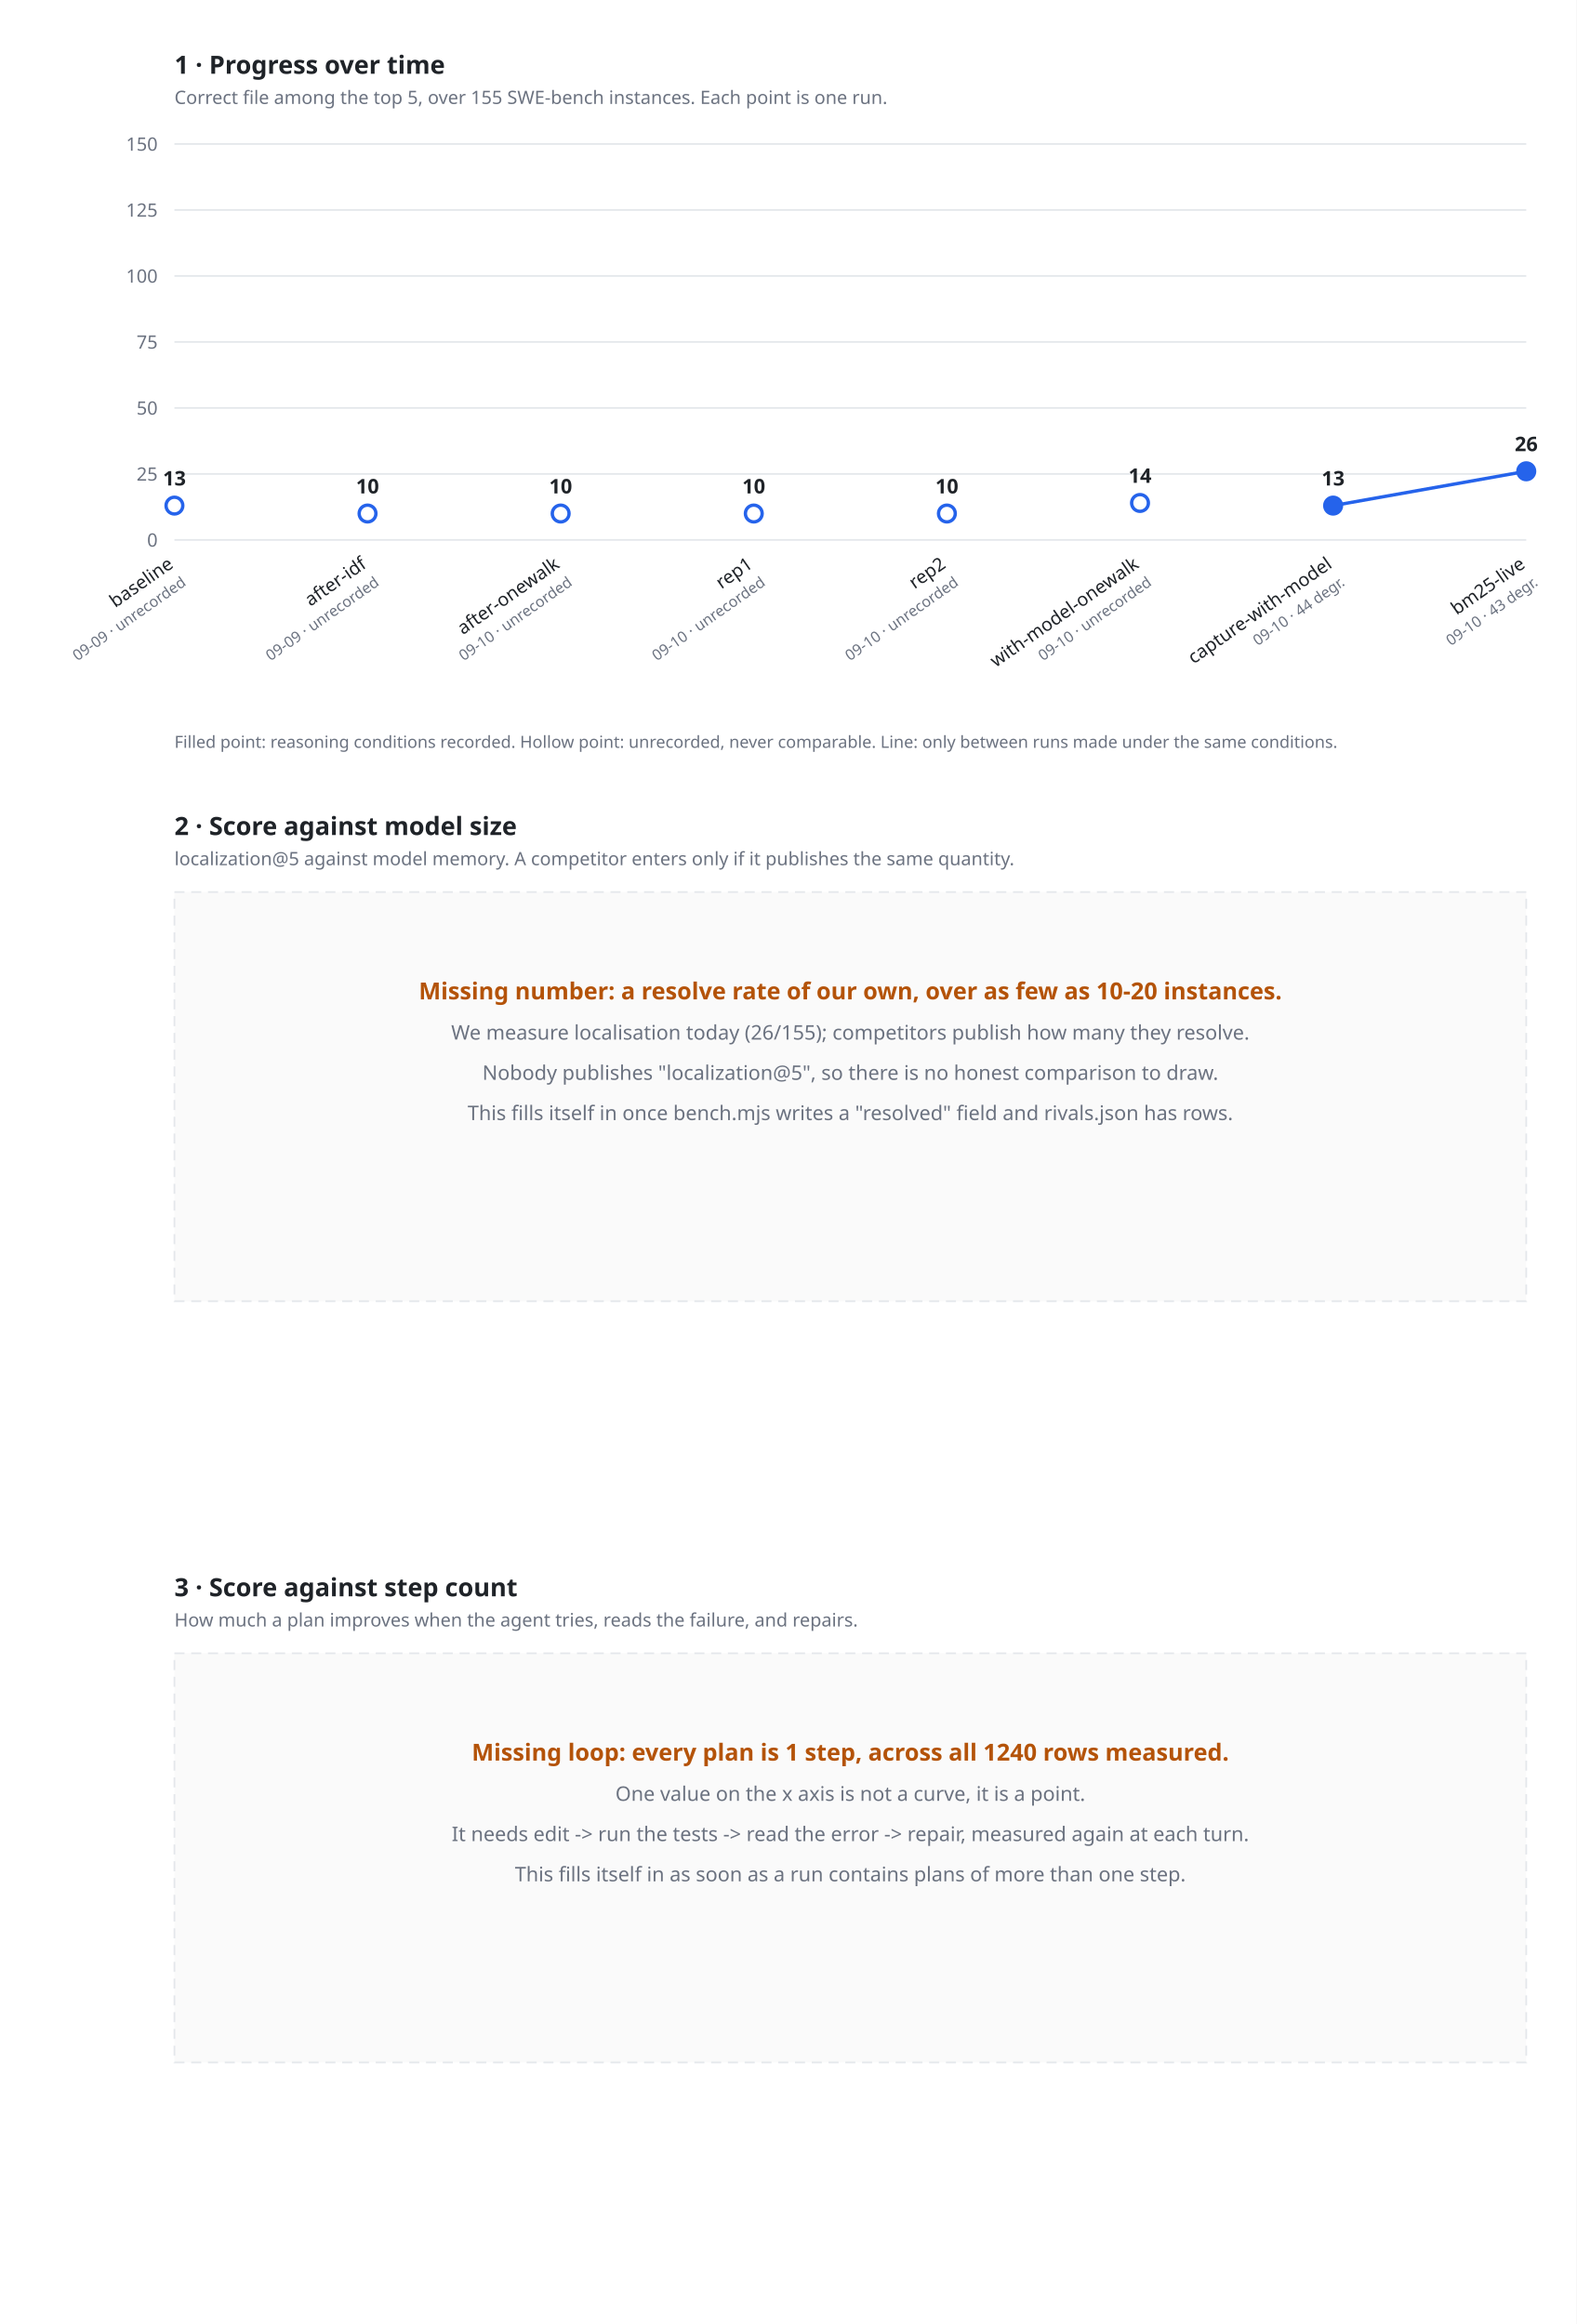
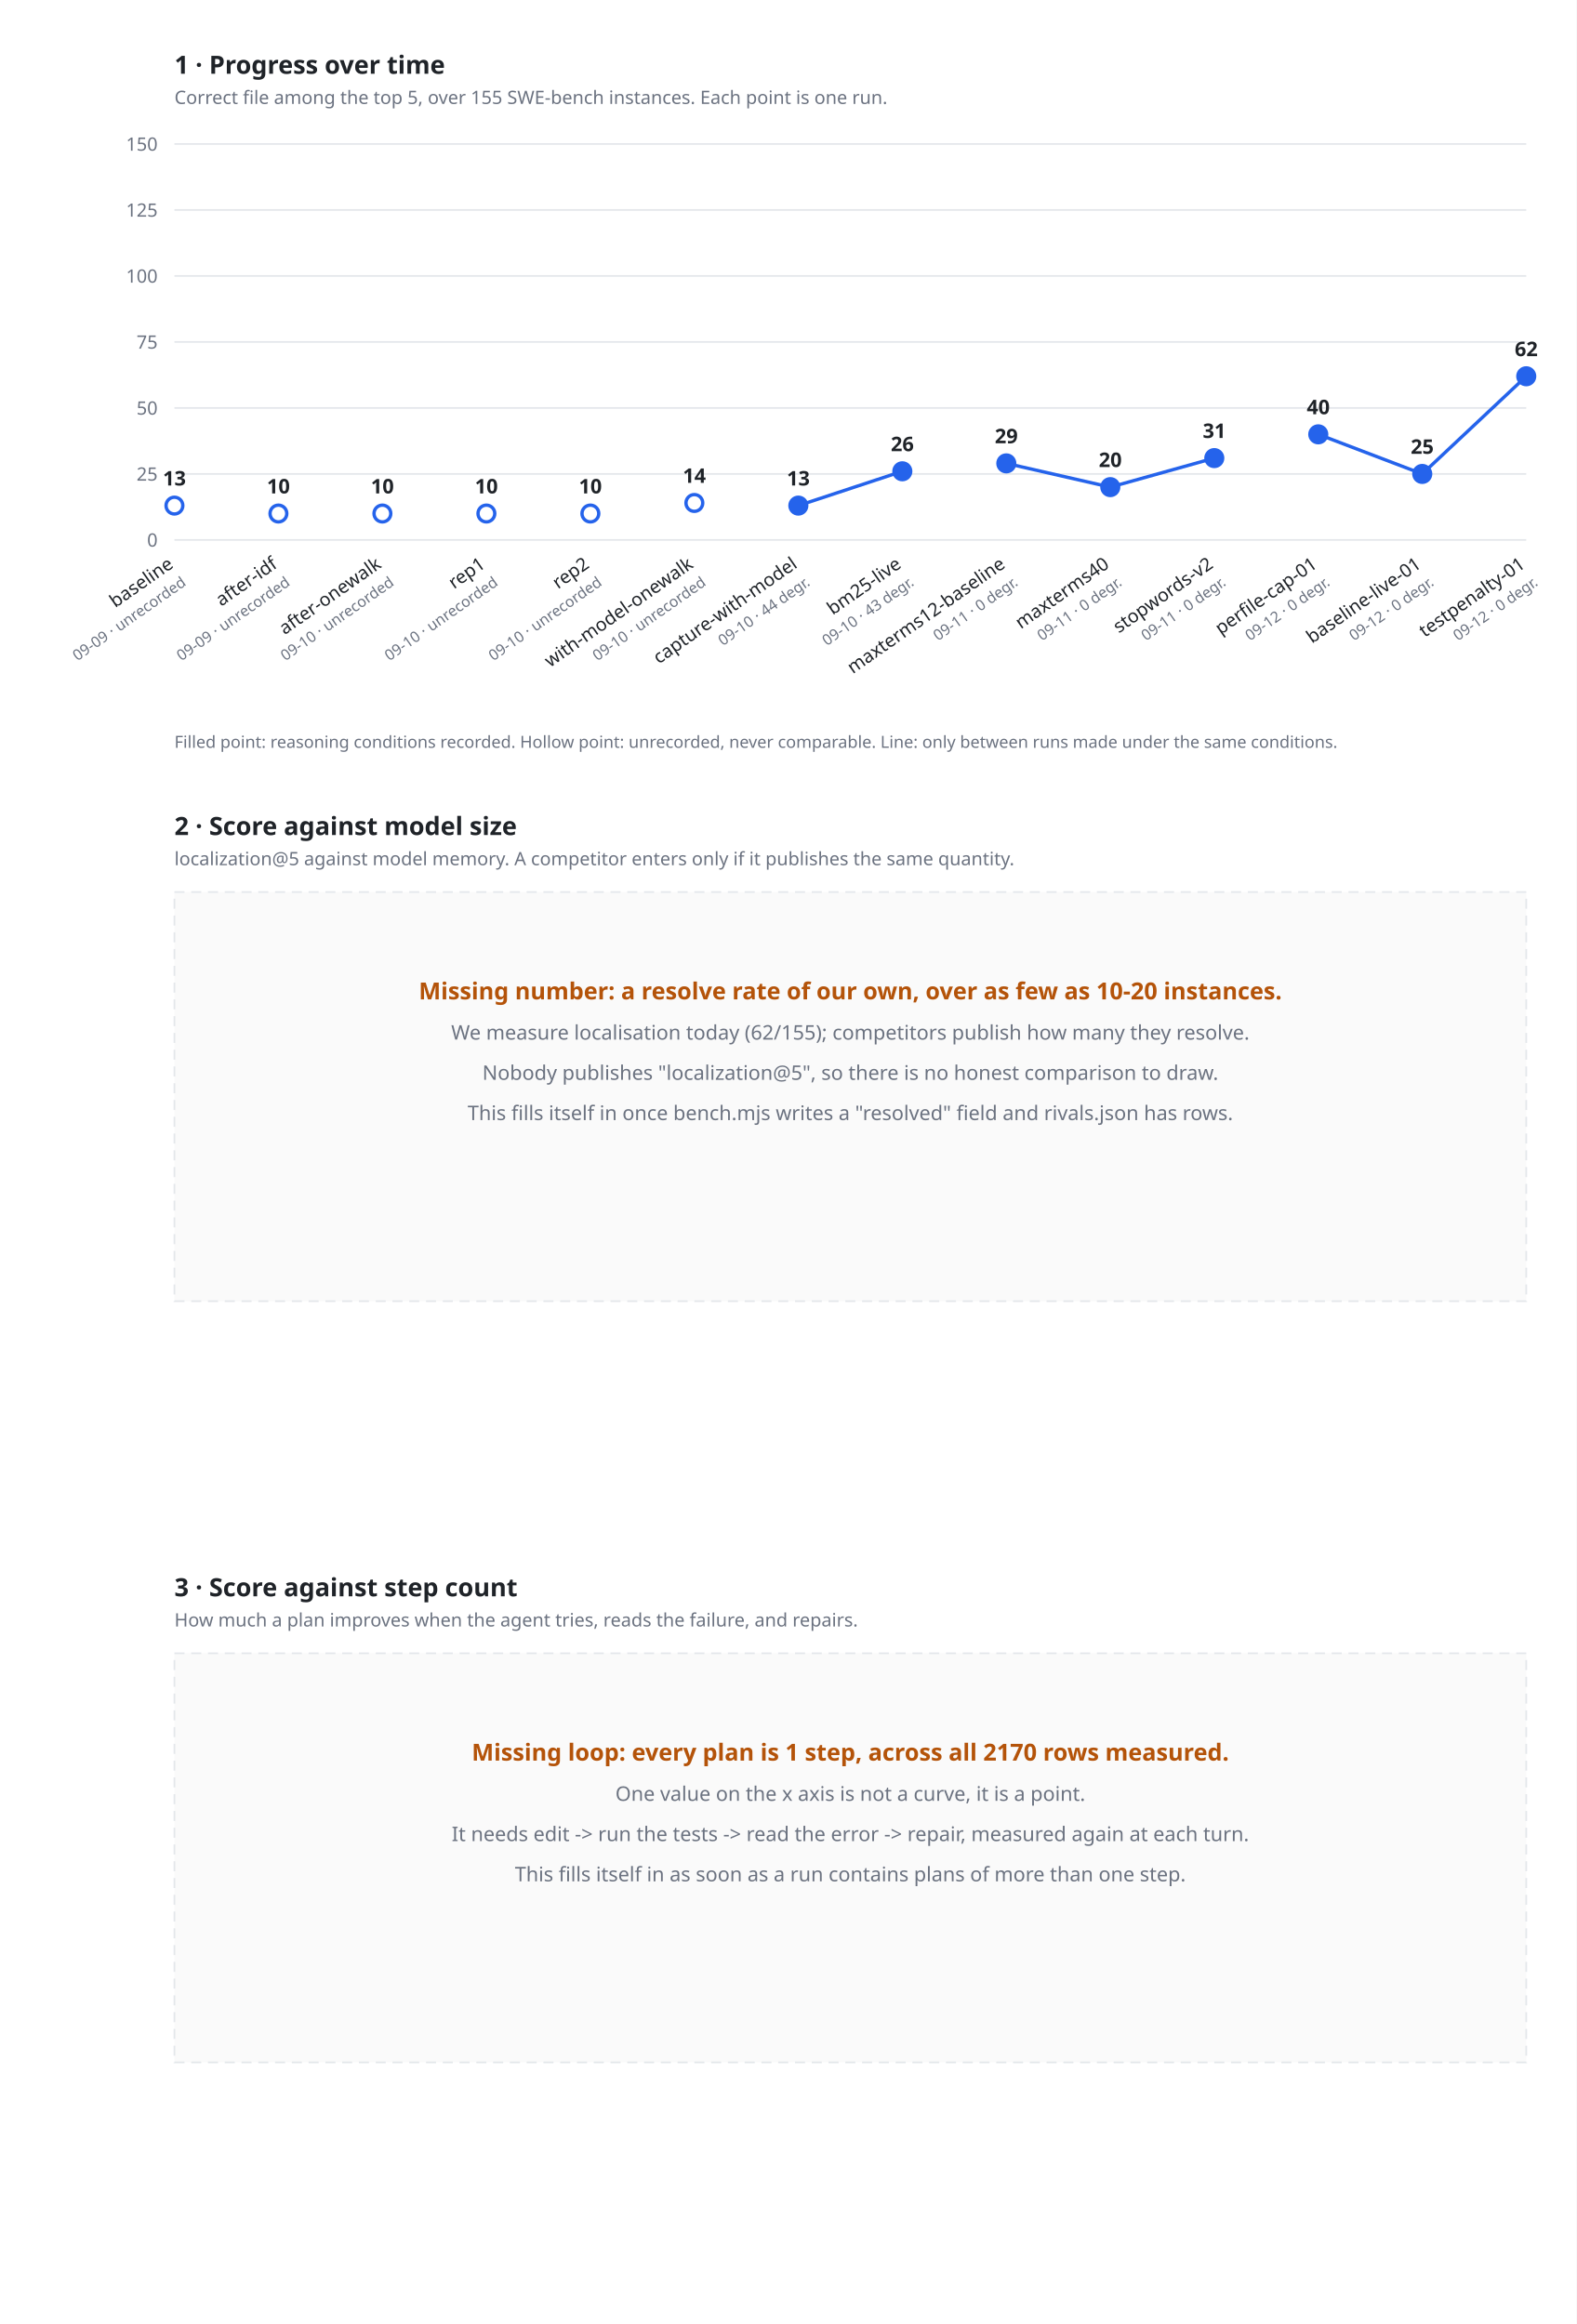
<svg xmlns="http://www.w3.org/2000/svg" viewBox="0 0 940 1386" width="940" height="1386" font-family="ui-sans-serif,system-ui,sans-serif">
  <rect width="940" height="1386" fill="#ffffff" />
  <text x="104" y="44" font-size="15" font-weight="600" fill="#1f2328">1 · Progress over time</text>
  <text x="104" y="62" font-size="11" fill="#6b7280">Correct file among the top 5, over 155 SWE-bench instances. Each point is one run.</text>
  <line x1="104" y1="322" x2="910" y2="322" stroke="#e4e7eb" />
  <text x="94" y="326" font-size="11" fill="#6b7280" text-anchor="end">0</text>
  <line x1="104" y1="282.645" x2="910" y2="282.645" stroke="#e4e7eb" />
  <text x="94" y="286.645" font-size="11" fill="#6b7280" text-anchor="end">25</text>
  <line x1="104" y1="243.29" x2="910" y2="243.29" stroke="#e4e7eb" />
  <text x="94" y="247.29" font-size="11" fill="#6b7280" text-anchor="end">50</text>
  <line x1="104" y1="203.935" x2="910" y2="203.935" stroke="#e4e7eb" />
  <text x="94" y="207.935" font-size="11" fill="#6b7280" text-anchor="end">75</text>
  <line x1="104" y1="164.581" x2="910" y2="164.581" stroke="#e4e7eb" />
  <text x="94" y="168.581" font-size="11" fill="#6b7280" text-anchor="end">100</text>
  <line x1="104" y1="125.226" x2="910" y2="125.226" stroke="#e4e7eb" />
  <text x="94" y="129.226" font-size="11" fill="#6b7280" text-anchor="end">125</text>
  <line x1="104" y1="85.871" x2="910" y2="85.871" stroke="#e4e7eb" />
  <text x="94" y="89.871" font-size="11" fill="#6b7280" text-anchor="end">150</text>
-   <line x1="794.857" y1="301.535" x2="910" y2="281.071" stroke="#2563eb" stroke-width="2" />
+   <line x1="476" y1="301.535" x2="538" y2="281.071" stroke="#2563eb" stroke-width="2" />
+   <line x1="600" y1="276.348" x2="662" y2="290.516" stroke="#2563eb" stroke-width="2" />
+   <line x1="662" y1="290.516" x2="724" y2="273.2" stroke="#2563eb" stroke-width="2" />
+   <line x1="786" y1="259.032" x2="848" y2="282.645" stroke="#2563eb" stroke-width="2" />
+   <line x1="848" y1="282.645" x2="910" y2="224.4" stroke="#2563eb" stroke-width="2" />
  <circle cx="104" cy="301.535" r="5" fill="#ffffff" stroke="#2563eb" stroke-width="2" />
  <text x="104" y="289.535" font-size="12" font-weight="600" fill="#1f2328" text-anchor="middle">13</text>
  <g transform="translate(104,338) rotate(-35)">
    <text font-size="11" fill="#1f2328" text-anchor="end">baseline</text>
  </g>
  <g transform="translate(104,338) rotate(-35)">
    <text y="13" font-size="9" fill="#6b7280" text-anchor="end">09-09 · unrecorded</text>
  </g>
-   <circle cx="219.143" cy="306.258" r="5" fill="#ffffff" stroke="#2563eb" stroke-width="2" />
-   <text x="219.143" y="294.258" font-size="12" font-weight="600" fill="#1f2328" text-anchor="middle">10</text>
-   <g transform="translate(219.1429,338) rotate(-35)">
+   <circle cx="166" cy="306.258" r="5" fill="#ffffff" stroke="#2563eb" stroke-width="2" />
+   <text x="166" y="294.258" font-size="12" font-weight="600" fill="#1f2328" text-anchor="middle">10</text>
+   <g transform="translate(166,338) rotate(-35)">
    <text font-size="11" fill="#1f2328" text-anchor="end">after-idf</text>
  </g>
-   <g transform="translate(219.1429,338) rotate(-35)">
+   <g transform="translate(166,338) rotate(-35)">
    <text y="13" font-size="9" fill="#6b7280" text-anchor="end">09-09 · unrecorded</text>
  </g>
-   <circle cx="334.286" cy="306.258" r="5" fill="#ffffff" stroke="#2563eb" stroke-width="2" />
-   <text x="334.286" y="294.258" font-size="12" font-weight="600" fill="#1f2328" text-anchor="middle">10</text>
-   <g transform="translate(334.2857,338) rotate(-35)">
+   <circle cx="228" cy="306.258" r="5" fill="#ffffff" stroke="#2563eb" stroke-width="2" />
+   <text x="228" y="294.258" font-size="12" font-weight="600" fill="#1f2328" text-anchor="middle">10</text>
+   <g transform="translate(228,338) rotate(-35)">
    <text font-size="11" fill="#1f2328" text-anchor="end">after-onewalk</text>
  </g>
-   <g transform="translate(334.2857,338) rotate(-35)">
+   <g transform="translate(228,338) rotate(-35)">
    <text y="13" font-size="9" fill="#6b7280" text-anchor="end">09-10 · unrecorded</text>
  </g>
-   <circle cx="449.429" cy="306.258" r="5" fill="#ffffff" stroke="#2563eb" stroke-width="2" />
-   <text x="449.429" y="294.258" font-size="12" font-weight="600" fill="#1f2328" text-anchor="middle">10</text>
-   <g transform="translate(449.4286,338) rotate(-35)">
+   <circle cx="290" cy="306.258" r="5" fill="#ffffff" stroke="#2563eb" stroke-width="2" />
+   <text x="290" y="294.258" font-size="12" font-weight="600" fill="#1f2328" text-anchor="middle">10</text>
+   <g transform="translate(290,338) rotate(-35)">
    <text font-size="11" fill="#1f2328" text-anchor="end">rep1</text>
  </g>
-   <g transform="translate(449.4286,338) rotate(-35)">
+   <g transform="translate(290,338) rotate(-35)">
    <text y="13" font-size="9" fill="#6b7280" text-anchor="end">09-10 · unrecorded</text>
  </g>
-   <circle cx="564.571" cy="306.258" r="5" fill="#ffffff" stroke="#2563eb" stroke-width="2" />
-   <text x="564.571" y="294.258" font-size="12" font-weight="600" fill="#1f2328" text-anchor="middle">10</text>
-   <g transform="translate(564.5714,338) rotate(-35)">
+   <circle cx="352" cy="306.258" r="5" fill="#ffffff" stroke="#2563eb" stroke-width="2" />
+   <text x="352" y="294.258" font-size="12" font-weight="600" fill="#1f2328" text-anchor="middle">10</text>
+   <g transform="translate(352,338) rotate(-35)">
    <text font-size="11" fill="#1f2328" text-anchor="end">rep2</text>
  </g>
-   <g transform="translate(564.5714,338) rotate(-35)">
+   <g transform="translate(352,338) rotate(-35)">
    <text y="13" font-size="9" fill="#6b7280" text-anchor="end">09-10 · unrecorded</text>
  </g>
-   <circle cx="679.714" cy="299.961" r="5" fill="#ffffff" stroke="#2563eb" stroke-width="2" />
-   <text x="679.714" y="287.961" font-size="12" font-weight="600" fill="#1f2328" text-anchor="middle">14</text>
-   <g transform="translate(679.7143,338) rotate(-35)">
+   <circle cx="414" cy="299.961" r="5" fill="#ffffff" stroke="#2563eb" stroke-width="2" />
+   <text x="414" y="287.961" font-size="12" font-weight="600" fill="#1f2328" text-anchor="middle">14</text>
+   <g transform="translate(414,338) rotate(-35)">
    <text font-size="11" fill="#1f2328" text-anchor="end">with-model-onewalk</text>
  </g>
-   <g transform="translate(679.7143,338) rotate(-35)">
+   <g transform="translate(414,338) rotate(-35)">
    <text y="13" font-size="9" fill="#6b7280" text-anchor="end">09-10 · unrecorded</text>
  </g>
-   <circle cx="794.857" cy="301.535" r="5" fill="#2563eb" stroke="#2563eb" stroke-width="2" />
-   <text x="794.857" y="289.535" font-size="12" font-weight="600" fill="#1f2328" text-anchor="middle">13</text>
-   <g transform="translate(794.8571,338) rotate(-35)">
+   <circle cx="476" cy="301.535" r="5" fill="#2563eb" stroke="#2563eb" stroke-width="2" />
+   <text x="476" y="289.535" font-size="12" font-weight="600" fill="#1f2328" text-anchor="middle">13</text>
+   <g transform="translate(476,338) rotate(-35)">
    <text font-size="11" fill="#1f2328" text-anchor="end">capture-with-model</text>
  </g>
-   <g transform="translate(794.8571,338) rotate(-35)">
+   <g transform="translate(476,338) rotate(-35)">
    <text y="13" font-size="9" fill="#6b7280" text-anchor="end">09-10 · 44 degr.</text>
  </g>
-   <circle cx="910" cy="281.071" r="5" fill="#2563eb" stroke="#2563eb" stroke-width="2" />
-   <text x="910" y="269.071" font-size="12" font-weight="600" fill="#1f2328" text-anchor="middle">26</text>
-   <g transform="translate(910,338) rotate(-35)">
+   <circle cx="538" cy="281.071" r="5" fill="#2563eb" stroke="#2563eb" stroke-width="2" />
+   <text x="538" y="269.071" font-size="12" font-weight="600" fill="#1f2328" text-anchor="middle">26</text>
+   <g transform="translate(538,338) rotate(-35)">
    <text font-size="11" fill="#1f2328" text-anchor="end">bm25-live</text>
  </g>
+   <g transform="translate(538,338) rotate(-35)">
+     <text y="13" font-size="9" fill="#6b7280" text-anchor="end">09-10 · 43 degr.</text>
+   </g>
+   <circle cx="600" cy="276.348" r="5" fill="#2563eb" stroke="#2563eb" stroke-width="2" />
+   <text x="600" y="264.348" font-size="12" font-weight="600" fill="#1f2328" text-anchor="middle">29</text>
+   <g transform="translate(600,338) rotate(-35)">
+     <text font-size="11" fill="#1f2328" text-anchor="end">maxterms12-baseline</text>
+   </g>
+   <g transform="translate(600,338) rotate(-35)">
+     <text y="13" font-size="9" fill="#6b7280" text-anchor="end">09-11 · 0 degr.</text>
+   </g>
+   <circle cx="662" cy="290.516" r="5" fill="#2563eb" stroke="#2563eb" stroke-width="2" />
+   <text x="662" y="278.516" font-size="12" font-weight="600" fill="#1f2328" text-anchor="middle">20</text>
+   <g transform="translate(662,338) rotate(-35)">
+     <text font-size="11" fill="#1f2328" text-anchor="end">maxterms40</text>
+   </g>
+   <g transform="translate(662,338) rotate(-35)">
+     <text y="13" font-size="9" fill="#6b7280" text-anchor="end">09-11 · 0 degr.</text>
+   </g>
+   <circle cx="724" cy="273.2" r="5" fill="#2563eb" stroke="#2563eb" stroke-width="2" />
+   <text x="724" y="261.2" font-size="12" font-weight="600" fill="#1f2328" text-anchor="middle">31</text>
+   <g transform="translate(724,338) rotate(-35)">
+     <text font-size="11" fill="#1f2328" text-anchor="end">stopwords-v2</text>
+   </g>
+   <g transform="translate(724,338) rotate(-35)">
+     <text y="13" font-size="9" fill="#6b7280" text-anchor="end">09-11 · 0 degr.</text>
+   </g>
+   <circle cx="786" cy="259.032" r="5" fill="#2563eb" stroke="#2563eb" stroke-width="2" />
+   <text x="786" y="247.032" font-size="12" font-weight="600" fill="#1f2328" text-anchor="middle">40</text>
+   <g transform="translate(786,338) rotate(-35)">
+     <text font-size="11" fill="#1f2328" text-anchor="end">perfile-cap-01</text>
+   </g>
+   <g transform="translate(786,338) rotate(-35)">
+     <text y="13" font-size="9" fill="#6b7280" text-anchor="end">09-12 · 0 degr.</text>
+   </g>
+   <circle cx="848" cy="282.645" r="5" fill="#2563eb" stroke="#2563eb" stroke-width="2" />
+   <text x="848" y="270.645" font-size="12" font-weight="600" fill="#1f2328" text-anchor="middle">25</text>
+   <g transform="translate(848,338) rotate(-35)">
+     <text font-size="11" fill="#1f2328" text-anchor="end">baseline-live-01</text>
+   </g>
+   <g transform="translate(848,338) rotate(-35)">
+     <text y="13" font-size="9" fill="#6b7280" text-anchor="end">09-12 · 0 degr.</text>
+   </g>
+   <circle cx="910" cy="224.4" r="5" fill="#2563eb" stroke="#2563eb" stroke-width="2" />
+   <text x="910" y="212.4" font-size="12" font-weight="600" fill="#1f2328" text-anchor="middle">62</text>
  <g transform="translate(910,338) rotate(-35)">
-     <text y="13" font-size="9" fill="#6b7280" text-anchor="end">09-10 · 43 degr.</text>
+     <text font-size="11" fill="#1f2328" text-anchor="end">testpenalty-01</text>
+   </g>
+   <g transform="translate(910,338) rotate(-35)">
+     <text y="13" font-size="9" fill="#6b7280" text-anchor="end">09-12 · 0 degr.</text>
  </g>
  <text x="104" y="446" font-size="10" fill="#6b7280">Filled point: reasoning conditions recorded. Hollow point: unrecorded, never comparable. Line: only between runs made under the same conditions.</text>
  <text x="104" y="498" font-size="15" font-weight="600" fill="#1f2328">2 · Score against model size</text>
  <text x="104" y="516" font-size="11" fill="#6b7280">localization@5 against model memory. A competitor enters only if it publishes the same quantity.</text>
  <rect x="104" y="532" width="806" height="244" fill="#fafafa" stroke="#e4e7eb" stroke-dasharray="6 4" />
  <text x="507" y="596" font-size="14" font-weight="600" fill="#b45309" text-anchor="middle">Missing number: a resolve rate of our own, over as few as 10-20 instances.</text>
-   <text x="507" y="620" font-size="12" font-weight="400" fill="#6b7280" text-anchor="middle">We measure localisation today (26/155); competitors publish how many they resolve.</text>
+   <text x="507" y="620" font-size="12" font-weight="400" fill="#6b7280" text-anchor="middle">We measure localisation today (62/155); competitors publish how many they resolve.</text>
  <text x="507" y="644" font-size="12" font-weight="400" fill="#6b7280" text-anchor="middle">Nobody publishes "localization@5", so there is no honest comparison to draw.</text>
  <text x="507" y="668" font-size="12" font-weight="400" fill="#6b7280" text-anchor="middle">This fills itself in once bench.mjs writes a "resolved" field and rivals.json has rows.</text>
  <text x="104" y="952" font-size="15" font-weight="600" fill="#1f2328">3 · Score against step count</text>
  <text x="104" y="970" font-size="11" fill="#6b7280">How much a plan improves when the agent tries, reads the failure, and repairs.</text>
  <rect x="104" y="986" width="806" height="244" fill="#fafafa" stroke="#e4e7eb" stroke-dasharray="6 4" />
-   <text x="507" y="1050" font-size="14" font-weight="600" fill="#b45309" text-anchor="middle">Missing loop: every plan is 1 step, across all 1240 rows measured.</text>
+   <text x="507" y="1050" font-size="14" font-weight="600" fill="#b45309" text-anchor="middle">Missing loop: every plan is 1 step, across all 2170 rows measured.</text>
  <text x="507" y="1074" font-size="12" font-weight="400" fill="#6b7280" text-anchor="middle">One value on the x axis is not a curve, it is a point.</text>
  <text x="507" y="1098" font-size="12" font-weight="400" fill="#6b7280" text-anchor="middle">It needs edit -&gt; run the tests -&gt; read the error -&gt; repair, measured again at each turn.</text>
  <text x="507" y="1122" font-size="12" font-weight="400" fill="#6b7280" text-anchor="middle">This fills itself in as soon as a run contains plans of more than one step.</text>
</svg>
